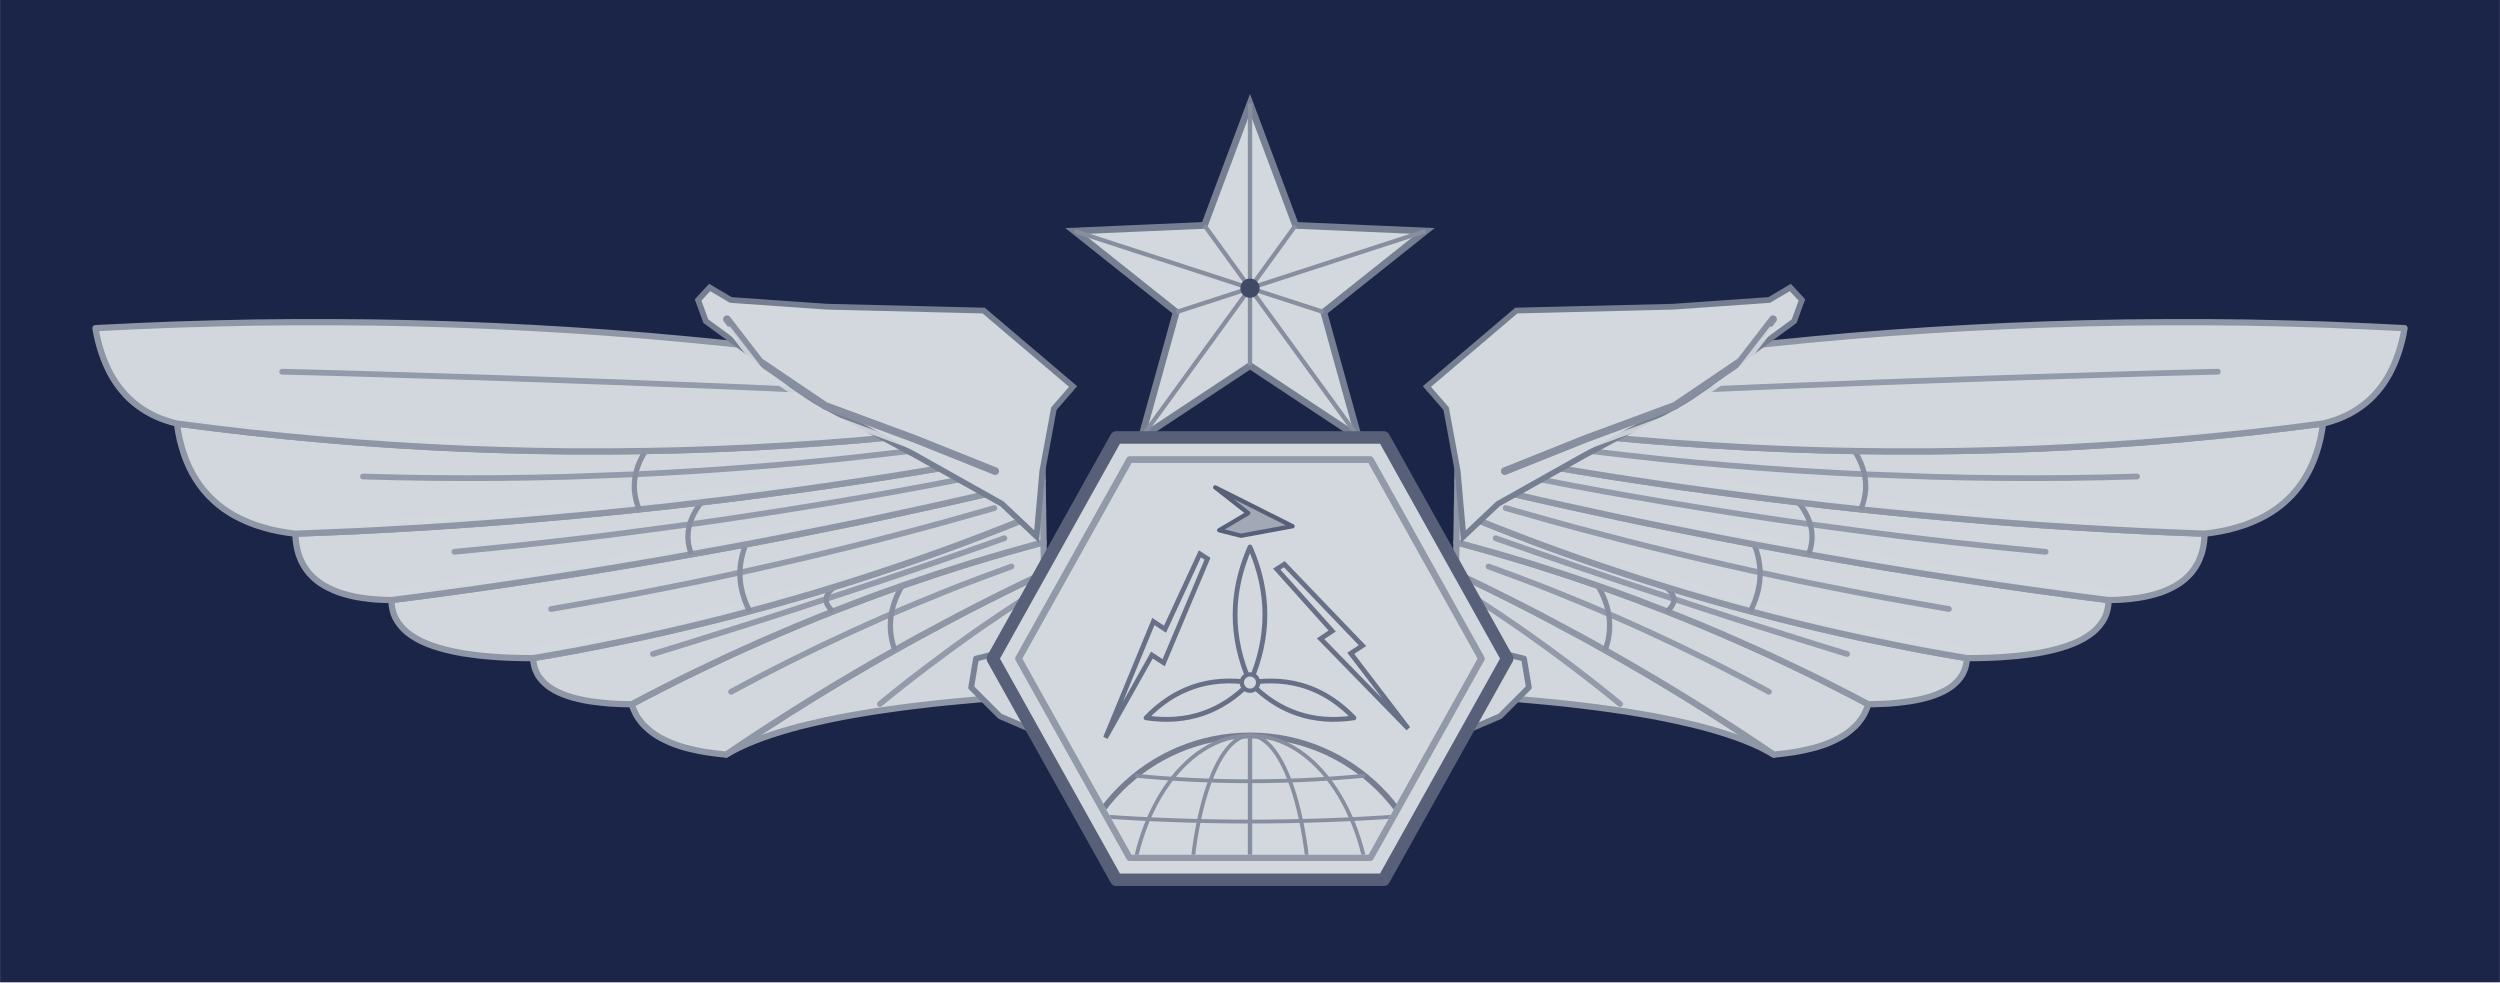
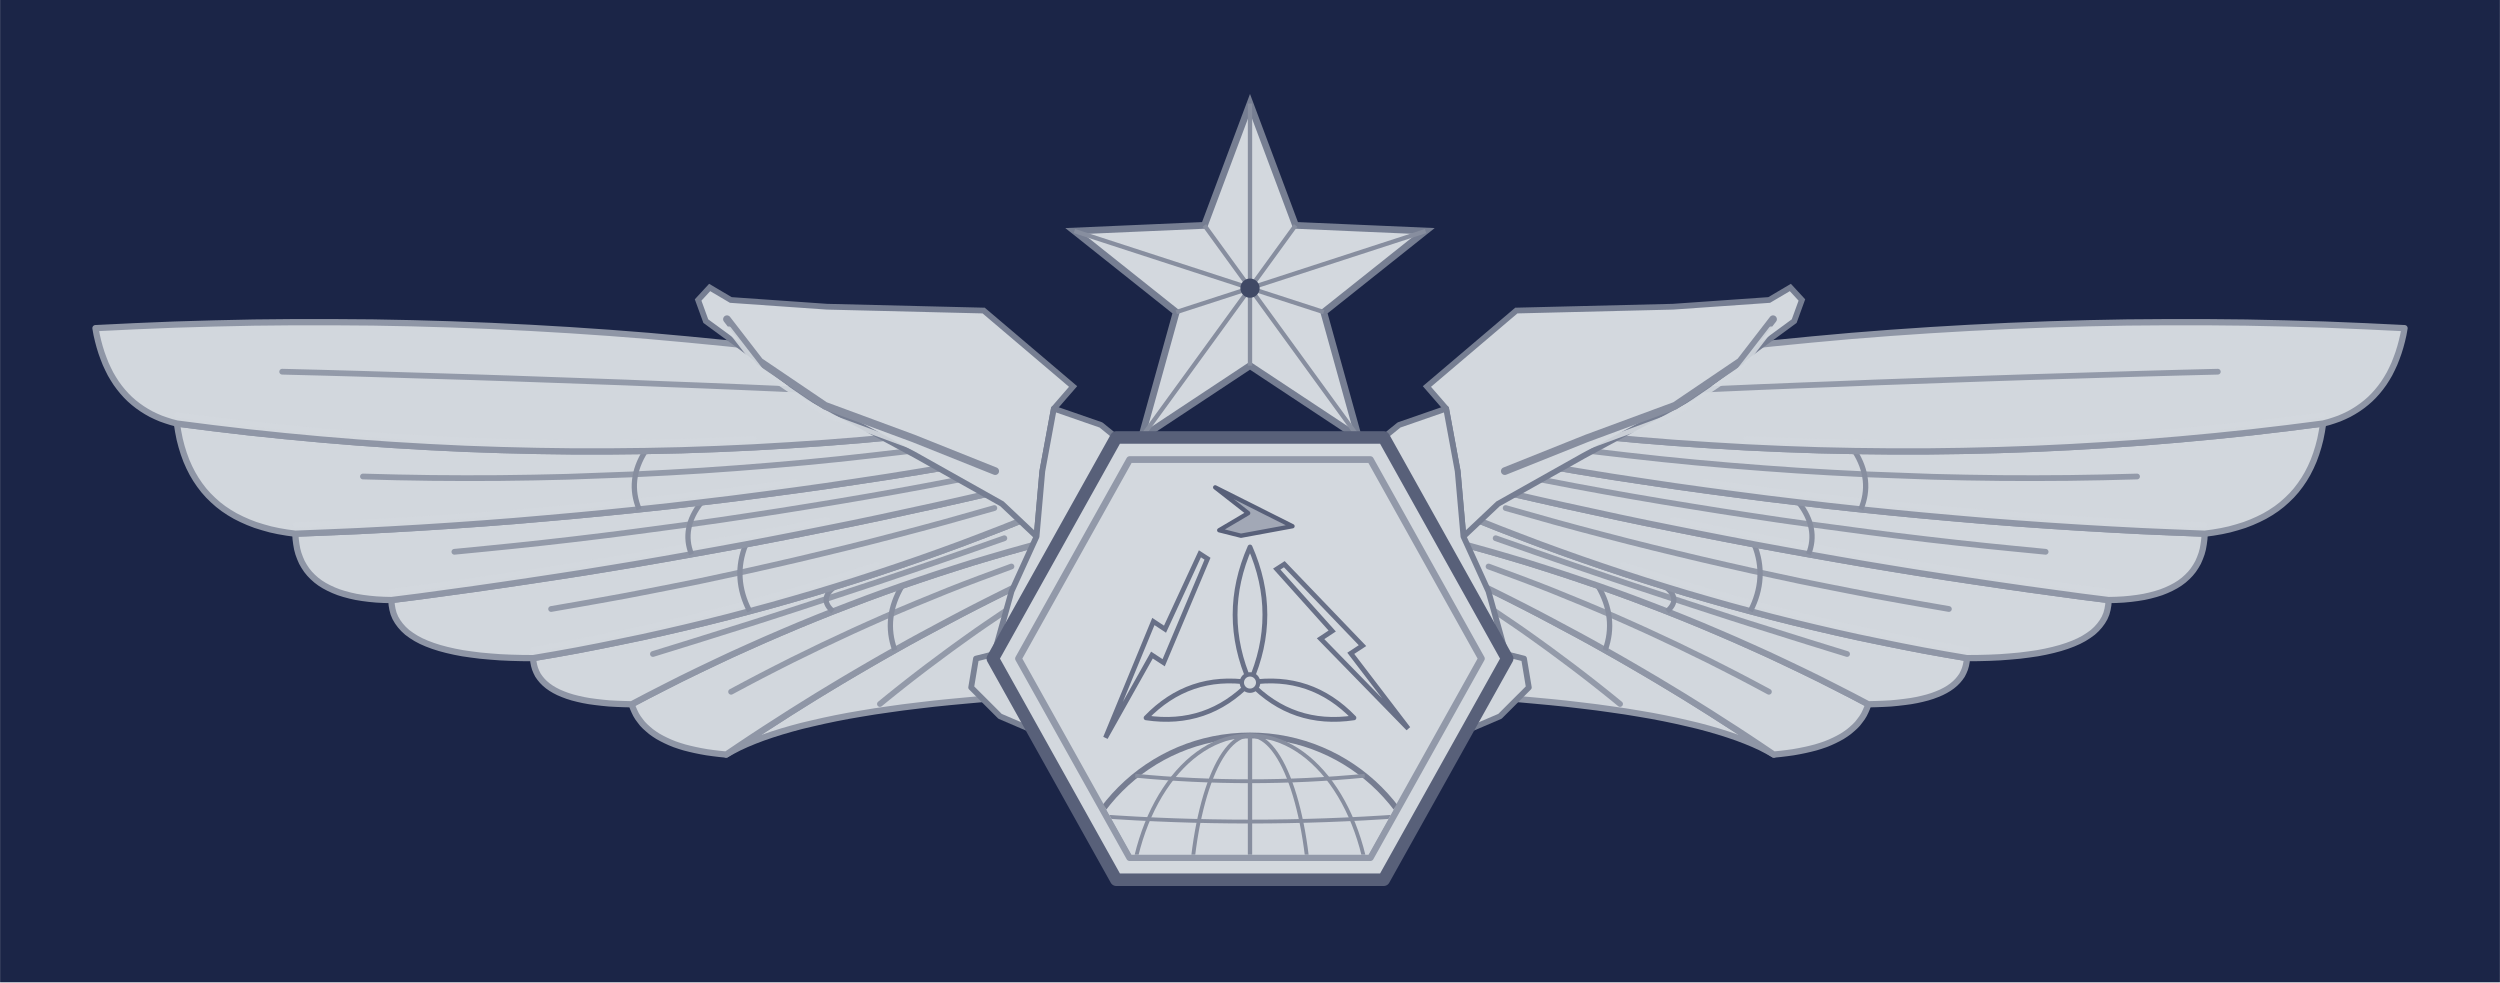
- <svg xmlns="http://www.w3.org/2000/svg" width="3.25in" height="1.277in" viewBox="0 0 325 127.708" data-source="reference-art-measured" data-asset-id="uas-pilot-senior-field">
-   <rect id="uas-pilot-senior-field__backing" x="0" y="0" width="325" height="127.708" rx="0" ry="0" fill="#1b2547" />
+ <svg xmlns="http://www.w3.org/2000/svg" width="3.25in" height="1.277in" viewBox="0 0 325 127.709" data-source="reference-art-measured" data-asset-id="uas-pilot-senior-field">
+   <rect id="uas-pilot-senior-field__backing" x="0" y="0" width="325" height="127.709" rx="0" ry="0" fill="#1b2547" />
  <g transform="translate(12.5 12.5)">
    <g transform="scale(1.25) translate(0 -2)">
      <defs>




</defs>
      <path d="M98.58,51.60L97.15,52.29L95.71,52.98L94.29,53.68L92.87,54.39L91.45,55.11L90.04,55.84L88.64,56.58L87.24,57.33L85.84,58.08L84.45,58.84L83.06,59.62L81.68,60.40L80.31,61.19L78.94,61.99L77.57,62.80L76.21,63.62L74.86,64.44L73.51,65.28L72.17,66.12L70.83,66.98L69.49,67.84L68.16,68.71L66.84,69.59L65.52,70.48L66.18,70.11L66.89,69.74L67.66,69.39L68.48,69.05L69.35,68.72L70.28,68.40L71.26,68.09L72.29,67.79L73.37,67.50L74.51,67.23L75.69,66.96L76.93,66.70L78.23,66.45L79.57,66.22L80.97,65.99L82.42,65.78L83.92,65.57L85.48,65.38L87.09,65.19L88.75,65.02L90.46,64.86L92.23,64.70L94.05,64.56L95.92,64.43L96.00,64.02L96.09,63.61L96.18,63.20L96.27,62.80L96.36,62.39L96.46,61.98L96.56,61.58L96.66,61.17L96.76,60.77L96.87,60.37L96.98,59.96L97.09,59.56L97.20,59.16L97.32,58.76L97.44,58.36L97.56,57.96L97.69,57.57L97.82,57.17L97.94,56.77L98.08,56.38L98.21,55.98L98.35,55.59L98.49,55.19L98.63,54.80Z" fill="#d2d7dd" stroke="#8f96a6" stroke-width=".65" stroke-linejoin="round" />
      <path d="M81.51,65.22L82.33,64.55L83.15,63.89L83.97,63.24L84.80,62.59L85.63,61.95L86.47,61.31L88.16,60.05L89.00,59.43L89.86,58.81L90.71,58.20L91.57,57.59L92.44,56.99L93.31,56.40L94.18,55.81L95.06,55.23L96.82,54.07" fill="none" stroke="#939aa9" stroke-width=".6" stroke-linecap="round" />
      <path d="M98.53,48.40L96.67,48.91L94.81,49.43L92.96,49.97L91.12,50.52L89.29,51.10L87.46,51.69L85.64,52.30L83.82,52.92L82.01,53.56L80.21,54.22L78.42,54.90L76.63,55.59L74.85,56.30L73.07,57.03L71.30,57.78L69.54,58.54L67.79,59.32L66.04,60.11L64.30,60.93L62.56,61.76L60.84,62.60L59.12,63.47L57.40,64.35L55.69,65.25L55.82,65.62L55.97,65.97L56.14,66.32L56.34,66.65L56.57,66.96L56.81,67.27L57.09,67.56L57.39,67.83L57.71,68.10L58.06,68.35L58.43,68.59L58.83,68.81L59.25,69.02L59.69,69.22L60.16,69.41L60.66,69.58L61.18,69.74L61.73,69.88L62.30,70.01L62.89,70.13L63.51,70.24L64.16,70.33L64.82,70.41L65.52,70.48L66.84,69.59L68.16,68.71L69.49,67.84L70.83,66.98L72.17,66.12L73.51,65.28L74.86,64.44L76.21,63.62L77.57,62.80L78.94,61.99L80.31,61.19L81.68,60.40L83.06,59.62L84.45,58.84L85.84,58.08L87.24,57.33L88.64,56.58L90.04,55.84L91.45,55.11L92.87,54.39L94.29,53.68L95.71,52.98L97.15,52.29L98.58,51.60Z" fill="#d2d7dd" stroke="#8f96a6" stroke-width=".65" stroke-linejoin="round" />
      <path d="M66.03,63.95L67.60,63.11L69.18,62.28L70.76,61.47L72.34,60.67L73.94,59.89L75.54,59.11L78.75,57.61L80.37,56.88L81.99,56.16L83.62,55.46L85.26,54.77L86.90,54.10L88.54,53.43L90.20,52.78L91.86,52.15L95.19,50.92" fill="none" stroke="#939aa9" stroke-width=".6" stroke-linecap="round" />
      <path d="M83.82,52.92 Q81.84,56.27 83.06,59.62" fill="none" stroke="#878e9f" stroke-width=".55" />
      <path d="M98.48,45.20L96.34,46.08L94.19,46.94L92.04,47.77L89.88,48.59L87.72,49.38L85.55,50.15L83.37,50.90L81.19,51.63L79.00,52.34L76.80,53.03L74.60,53.70L72.40,54.34L70.18,54.97L67.96,55.57L65.74,56.16L63.51,56.72L61.27,57.26L59.03,57.78L56.78,58.28L54.52,58.75L52.26,59.21L49.99,59.65L47.72,60.06L45.44,60.45L45.47,60.84L45.54,61.21L45.64,61.56L45.78,61.90L45.94,62.22L46.15,62.52L46.39,62.81L46.66,63.08L46.97,63.34L47.31,63.58L47.68,63.80L48.09,64.01L48.54,64.20L49.02,64.38L49.53,64.54L50.08,64.68L50.66,64.81L51.27,64.92L51.93,65.01L52.61,65.09L53.33,65.16L54.08,65.20L54.87,65.23L55.69,65.25L57.40,64.35L59.12,63.47L60.84,62.60L62.56,61.76L64.30,60.93L66.04,60.11L67.79,59.32L69.54,58.54L71.30,57.78L73.07,57.03L74.85,56.30L76.63,55.59L78.42,54.90L80.21,54.22L82.01,53.56L83.82,52.92L85.64,52.30L87.46,51.69L89.29,51.10L91.12,50.52L92.96,49.97L94.81,49.43L96.67,48.91L98.53,48.40Z" fill="#d2d7dd" stroke="#8f96a6" stroke-width=".65" stroke-linejoin="round" />
      <path d="M57.90,60.02L59.94,59.39L61.97,58.76L64.01,58.12L66.04,57.48L68.08,56.84L70.11,56.19L74.17,54.87L76.20,54.20L78.23,53.53L80.26,52.86L82.29,52.18L84.32,51.49L86.35,50.80L88.38,50.10L90.40,49.40L94.45,47.98" fill="none" stroke="#939aa9" stroke-width=".6" stroke-linecap="round" />
      <path d="M76.80,53.03 Q75.12,54.31 76.63,55.59" fill="none" stroke="#878e9f" stroke-width=".55" />
      <path d="M98.43,42.00L95.63,42.67L92.84,43.32L90.04,43.96L87.24,44.59L84.43,45.20L81.63,45.81L78.82,46.40L76.00,46.97L73.19,47.53L70.38,48.08L67.56,48.62L64.74,49.14L61.91,49.65L59.09,50.15L56.26,50.64L53.43,51.11L50.60,51.57L47.76,52.01L44.92,52.44L42.08,52.86L39.24,53.27L36.40,53.66L33.55,54.05L30.70,54.41L30.73,54.91L30.81,55.38L30.93,55.83L31.11,56.26L31.35,56.67L31.63,57.05L31.96,57.42L32.34,57.77L32.78,58.09L33.27,58.40L33.80,58.68L34.39,58.94L35.03,59.18L35.72,59.40L36.47,59.60L37.26,59.78L38.10,59.94L39.00,60.07L39.94,60.19L40.94,60.28L41.99,60.36L43.09,60.41L44.24,60.44L45.44,60.45L47.72,60.06L49.99,59.65L52.26,59.21L54.52,58.75L56.78,58.28L59.03,57.78L61.27,57.26L63.51,56.72L65.74,56.16L67.96,55.57L70.18,54.97L72.40,54.34L74.60,53.70L76.80,53.03L79.00,52.34L81.19,51.63L83.37,50.90L85.55,50.15L87.72,49.38L89.88,48.59L92.04,47.77L94.19,46.94L96.34,46.08L98.48,45.20Z" fill="#d2d7dd" stroke="#8f96a6" stroke-width=".65" stroke-linejoin="round" />
      <path d="M81.19,50.73L79.00,51.44L76.80,52.13L74.60,52.80L72.40,53.44L70.18,54.07L67.96,54.67L65.74,55.26L63.51,55.82L61.27,56.36L59.03,56.88L56.78,57.38L54.52,57.85L52.26,58.31L49.99,58.75L47.72,59.16L45.44,59.55" fill="none" stroke="#d3d8de" stroke-width=".55" opacity=".9" stroke-linecap="round" />
      <path d="M47.31,55.34L49.90,54.89L52.49,54.43L55.08,53.96L57.66,53.46L60.24,52.95L62.82,52.43L67.95,51.33L70.52,50.75L73.08,50.16L75.63,49.55L78.18,48.93L80.73,48.29L83.27,47.63L85.81,46.96L88.35,46.27L93.41,44.84" fill="none" stroke="#939aa9" stroke-width=".6" stroke-linecap="round" />
      <path d="M67.56,48.62 Q66.16,52.10 67.96,55.57" fill="none" stroke="#878e9f" stroke-width=".55" />
      <path d="M98.38,38.80L95.17,39.40L91.96,39.98L88.74,40.53L85.52,41.07L82.31,41.59L79.08,42.08L75.86,42.56L72.64,43.01L69.41,43.44L66.18,43.86L62.94,44.25L59.71,44.63L56.47,44.98L53.23,45.31L49.99,45.62L46.75,45.91L43.50,46.19L40.25,46.44L37.00,46.67L33.75,46.88L30.49,47.07L27.24,47.24L23.98,47.38L20.71,47.51L20.74,48.07L20.81,48.60L20.90,49.11L21.03,49.59L21.20,50.05L21.39,50.49L21.63,50.91L21.89,51.30L22.19,51.67L22.52,52.01L22.89,52.34L23.29,52.64L23.72,52.91L24.19,53.16L24.69,53.39L25.22,53.60L25.79,53.78L26.39,53.94L27.02,54.08L27.69,54.19L28.39,54.28L29.13,54.35L29.90,54.39L30.70,54.41L33.55,54.05L36.40,53.66L39.24,53.27L42.08,52.86L44.92,52.44L47.76,52.01L50.60,51.57L53.43,51.11L56.26,50.64L59.09,50.15L61.91,49.65L64.74,49.14L67.56,48.62L70.38,48.08L73.19,47.53L76.00,46.97L78.82,46.40L81.63,45.81L84.43,45.20L87.24,44.59L90.04,43.96L92.84,43.32L95.63,42.67L98.43,42.00Z" fill="#d2d7dd" stroke="#8f96a6" stroke-width=".65" stroke-linejoin="round" />
      <path d="M76.00,46.07L73.19,46.63L70.38,47.18L67.56,47.72L64.74,48.24L61.91,48.75L59.09,49.25L56.26,49.74L53.43,50.21L50.60,50.67L47.76,51.11L44.92,51.54L42.08,51.96L39.24,52.37L36.40,52.76L33.55,53.15L30.70,53.51" fill="none" stroke="#d3d8de" stroke-width=".55" opacity=".9" stroke-linecap="round" />
      <path d="M37.25,49.39L40.33,49.09L43.41,48.78L46.48,48.45L49.55,48.10L52.62,47.73L55.69,47.34L61.82,46.52L64.88,46.09L67.94,45.63L71.00,45.16L74.05,44.67L77.10,44.17L80.15,43.65L83.20,43.11L86.24,42.55L92.33,41.38" fill="none" stroke="#939aa9" stroke-width=".6" stroke-linecap="round" />
      <path d="M62.94,44.25 Q60.83,46.95 61.91,49.65" fill="none" stroke="#878e9f" stroke-width=".55" />
      <path d="M98.33,35.60L94.58,36.12L90.84,36.59L87.09,37.02L83.34,37.41L79.60,37.76L75.85,38.06L72.11,38.31L68.36,38.53L64.61,38.70L60.87,38.83L57.12,38.91L53.37,38.95L49.62,38.95L45.88,38.90L42.13,38.81L38.38,38.68L34.63,38.50L30.88,38.28L27.13,38.02L23.38,37.71L19.63,37.36L15.88,36.97L12.14,36.53L8.39,36.05L8.52,36.88L8.68,37.69L8.88,38.46L9.11,39.20L9.37,39.91L9.67,40.59L10.00,41.24L10.36,41.85L10.76,42.44L11.19,43.00L11.65,43.52L12.15,44.01L12.68,44.48L13.24,44.91L13.84,45.31L14.47,45.68L15.13,46.01L15.83,46.32L16.56,46.60L17.33,46.84L18.12,47.06L18.95,47.24L19.82,47.39L20.71,47.51L23.98,47.38L27.24,47.24L30.49,47.07L33.75,46.88L37.00,46.67L40.25,46.44L43.50,46.19L46.75,45.91L49.99,45.62L53.23,45.31L56.47,44.98L59.71,44.63L62.94,44.25L66.18,43.86L69.41,43.44L72.64,43.01L75.86,42.56L79.08,42.08L82.31,41.59L85.52,41.07L88.74,40.53L91.96,39.98L95.17,39.40L98.38,38.80Z" fill="#d2d7dd" stroke="#8f96a6" stroke-width=".65" stroke-linejoin="round" />
      <path d="M72.64,42.11L69.41,42.54L66.18,42.96L62.94,43.35L59.71,43.73L56.47,44.08L53.23,44.41L49.99,44.72L46.75,45.01L43.50,45.29L40.25,45.54L37.00,45.77L33.75,45.98L30.49,46.17L27.24,46.34L23.98,46.48L20.71,46.61" fill="none" stroke="#d3d8de" stroke-width=".55" opacity=".9" stroke-linecap="round" />
      <path d="M27.74,41.56L31.28,41.65L34.82,41.71L38.36,41.73L41.89,41.72L45.43,41.67L48.97,41.59L56.03,41.33L59.57,41.15L63.10,40.94L66.63,40.69L70.16,40.41L73.68,40.10L77.21,39.75L80.74,39.36L84.26,38.95L91.31,38.01" fill="none" stroke="#939aa9" stroke-width=".6" stroke-linecap="round" />
      <path d="M57.12,38.91 Q55.20,41.94 56.47,44.98" fill="none" stroke="#878e9f" stroke-width=".55" />
      <path d="M98.27,32.40L94.21,31.67L90.14,30.99L86.06,30.34L81.99,29.73L77.91,29.17L73.83,28.64L69.74,28.16L65.65,27.71L61.57,27.31L57.47,26.94L53.38,26.62L49.28,26.34L45.18,26.10L41.08,25.90L36.98,25.74L32.87,25.62L28.76,25.54L24.65,25.51L20.53,25.51L16.41,25.55L12.29,25.64L8.17,25.76L4.04,25.93L-0.08,26.13L0.04,26.81L0.19,27.46L0.36,28.09L0.55,28.70L0.76,29.28L0.98,29.84L1.23,30.38L1.49,30.90L1.78,31.39L2.08,31.86L2.41,32.31L2.75,32.73L3.11,33.13L3.49,33.51L3.90,33.87L4.32,34.20L4.76,34.51L5.22,34.80L5.70,35.07L6.20,35.31L6.71,35.53L7.25,35.72L7.81,35.90L8.39,36.05L12.14,36.53L15.88,36.97L19.63,37.36L23.38,37.71L27.13,38.02L30.88,38.28L34.63,38.50L38.38,38.68L42.13,38.81L45.88,38.90L49.62,38.95L53.37,38.95L57.12,38.91L60.87,38.83L64.61,38.70L68.36,38.53L72.11,38.31L75.85,38.06L79.60,37.76L83.34,37.41L87.09,37.02L90.84,36.59L94.58,36.12L98.33,35.60Z" fill="#d2d7dd" stroke="#8f96a6" stroke-width=".65" stroke-linejoin="round" />
      <path d="M68.36,37.63L64.61,37.80L60.87,37.93L57.12,38.01L53.37,38.05L49.62,38.05L45.88,38.00L42.13,37.91L38.38,37.78L34.63,37.60L30.88,37.38L27.13,37.12L23.38,36.81L19.63,36.46L15.88,36.07L12.14,35.63L8.39,35.15" fill="none" stroke="#d3d8de" stroke-width=".55" opacity=".9" stroke-linecap="round" />
      <path d="M19.34,30.66L23.30,30.76L27.26,30.87L31.22,30.99L35.18,31.11L39.14,31.23L43.09,31.36L51.00,31.64L54.95,31.78L58.90,31.94L62.85,32.09L66.79,32.25L70.73,32.42L74.68,32.60L78.62,32.77L82.56,32.96L90.43,33.34" fill="none" stroke="#939aa9" stroke-width=".6" stroke-linecap="round" />
      <path d="M141.42,51.60L142.85,52.29L144.29,52.98L145.71,53.68L147.13,54.39L148.55,55.11L149.96,55.84L151.36,56.58L152.76,57.33L154.16,58.08L155.55,58.84L156.94,59.62L158.32,60.40L159.69,61.19L161.06,61.99L162.43,62.80L163.79,63.62L165.14,64.44L166.49,65.28L167.83,66.12L169.17,66.98L170.51,67.84L171.84,68.71L173.16,69.59L174.48,70.48L173.82,70.11L173.11,69.74L172.34,69.39L171.52,69.05L170.65,68.72L169.72,68.40L168.74,68.09L167.71,67.79L166.63,67.50L165.49,67.23L164.31,66.96L163.07,66.70L161.77,66.45L160.43,66.22L159.03,65.99L157.58,65.78L156.08,65.57L154.52,65.38L152.91,65.19L151.25,65.02L149.54,64.86L147.77,64.70L145.95,64.56L144.08,64.43L144.00,64.02L143.91,63.61L143.82,63.20L143.73,62.80L143.64,62.39L143.54,61.98L143.44,61.58L143.34,61.17L143.24,60.77L143.13,60.37L143.02,59.96L142.91,59.56L142.80,59.16L142.68,58.76L142.56,58.36L142.44,57.96L142.31,57.57L142.18,57.17L142.06,56.77L141.92,56.38L141.79,55.98L141.65,55.59L141.51,55.19L141.37,54.80Z" fill="#d2d7dd" stroke="#8f96a6" stroke-width=".65" stroke-linejoin="round" />
      <path d="M158.49,65.22L157.67,64.55L156.85,63.89L156.03,63.24L155.20,62.59L154.37,61.95L153.53,61.31L151.84,60.05L151.00,59.43L150.14,58.81L149.29,58.20L148.43,57.59L147.56,56.99L146.69,56.40L145.82,55.81L144.94,55.23L143.18,54.07" fill="none" stroke="#939aa9" stroke-width=".6" stroke-linecap="round" />
      <path d="M141.47,48.40L143.33,48.91L145.19,49.43L147.04,49.97L148.88,50.52L150.71,51.10L152.54,51.69L154.36,52.30L156.18,52.92L157.99,53.56L159.79,54.22L161.58,54.90L163.37,55.59L165.15,56.30L166.93,57.03L168.70,57.78L170.46,58.54L172.21,59.32L173.96,60.11L175.70,60.93L177.44,61.76L179.16,62.60L180.88,63.47L182.60,64.35L184.31,65.25L184.18,65.62L184.03,65.97L183.86,66.32L183.66,66.65L183.43,66.96L183.19,67.27L182.91,67.56L182.61,67.83L182.29,68.10L181.94,68.35L181.57,68.59L181.17,68.81L180.75,69.02L180.31,69.22L179.84,69.41L179.34,69.58L178.82,69.74L178.27,69.88L177.70,70.01L177.11,70.13L176.49,70.24L175.84,70.33L175.18,70.41L174.48,70.48L173.16,69.59L171.84,68.71L170.51,67.84L169.17,66.98L167.83,66.12L166.49,65.28L165.14,64.44L163.79,63.62L162.43,62.80L161.06,61.99L159.69,61.19L158.32,60.40L156.94,59.62L155.55,58.84L154.16,58.08L152.76,57.33L151.36,56.58L149.96,55.84L148.55,55.11L147.13,54.39L145.71,53.68L144.29,52.98L142.85,52.29L141.42,51.60Z" fill="#d2d7dd" stroke="#8f96a6" stroke-width=".65" stroke-linejoin="round" />
      <path d="M173.97,63.95L172.40,63.11L170.82,62.28L169.24,61.47L167.66,60.67L166.06,59.89L164.46,59.11L161.25,57.61L159.63,56.88L158.01,56.16L156.38,55.46L154.74,54.77L153.10,54.10L151.46,53.43L149.80,52.78L148.14,52.15L144.81,50.92" fill="none" stroke="#939aa9" stroke-width=".6" stroke-linecap="round" />
      <path d="M156.18,52.92 Q158.16,56.27 156.94,59.62" fill="none" stroke="#878e9f" stroke-width=".55" />
      <path d="M141.52,45.20L143.66,46.08L145.81,46.94L147.96,47.77L150.12,48.59L152.28,49.38L154.45,50.15L156.63,50.90L158.81,51.63L161.00,52.34L163.20,53.03L165.40,53.70L167.60,54.34L169.82,54.97L172.04,55.57L174.26,56.16L176.49,56.72L178.73,57.26L180.97,57.78L183.22,58.28L185.48,58.75L187.74,59.21L190.01,59.65L192.28,60.06L194.56,60.45L194.53,60.84L194.46,61.21L194.36,61.56L194.22,61.90L194.06,62.22L193.85,62.52L193.61,62.81L193.34,63.08L193.03,63.34L192.69,63.58L192.32,63.80L191.91,64.01L191.46,64.20L190.98,64.38L190.47,64.54L189.92,64.68L189.34,64.81L188.73,64.92L188.07,65.01L187.39,65.09L186.67,65.16L185.92,65.20L185.13,65.23L184.31,65.25L182.60,64.35L180.88,63.47L179.16,62.60L177.44,61.76L175.70,60.93L173.96,60.11L172.21,59.32L170.46,58.54L168.70,57.78L166.93,57.03L165.15,56.30L163.37,55.59L161.58,54.90L159.79,54.22L157.99,53.56L156.18,52.92L154.36,52.30L152.54,51.69L150.71,51.10L148.88,50.52L147.04,49.97L145.19,49.43L143.33,48.91L141.47,48.40Z" fill="#d2d7dd" stroke="#8f96a6" stroke-width=".65" stroke-linejoin="round" />
      <path d="M182.10,60.02L180.06,59.39L178.03,58.76L175.99,58.12L173.96,57.48L171.92,56.84L169.89,56.19L165.83,54.87L163.80,54.20L161.77,53.53L159.74,52.86L157.71,52.18L155.68,51.49L153.65,50.80L151.62,50.10L149.60,49.40L145.55,47.98" fill="none" stroke="#939aa9" stroke-width=".6" stroke-linecap="round" />
      <path d="M163.20,53.03 Q164.88,54.31 163.37,55.59" fill="none" stroke="#878e9f" stroke-width=".55" />
      <path d="M141.57,42.00L144.37,42.67L147.16,43.32L149.96,43.96L152.76,44.59L155.57,45.20L158.37,45.81L161.18,46.40L164.00,46.97L166.81,47.53L169.62,48.08L172.44,48.62L175.26,49.14L178.09,49.65L180.91,50.15L183.74,50.64L186.57,51.11L189.40,51.57L192.24,52.01L195.08,52.44L197.92,52.86L200.76,53.27L203.60,53.66L206.45,54.05L209.30,54.41L209.27,54.91L209.19,55.38L209.07,55.83L208.89,56.26L208.65,56.67L208.37,57.05L208.04,57.42L207.66,57.77L207.22,58.09L206.73,58.40L206.20,58.68L205.61,58.94L204.97,59.18L204.28,59.40L203.53,59.60L202.74,59.78L201.90,59.94L201.00,60.07L200.06,60.19L199.06,60.28L198.01,60.36L196.91,60.41L195.76,60.44L194.56,60.45L192.28,60.06L190.01,59.65L187.74,59.21L185.48,58.75L183.22,58.28L180.97,57.78L178.73,57.26L176.49,56.72L174.26,56.16L172.04,55.57L169.82,54.97L167.60,54.34L165.40,53.70L163.20,53.03L161.00,52.34L158.81,51.63L156.63,50.90L154.45,50.15L152.28,49.38L150.12,48.59L147.96,47.77L145.81,46.94L143.66,46.08L141.52,45.20Z" fill="#d2d7dd" stroke="#8f96a6" stroke-width=".65" stroke-linejoin="round" />
      <path d="M158.81,50.73L161.00,51.44L163.20,52.13L165.40,52.80L167.60,53.44L169.82,54.07L172.04,54.67L174.26,55.26L176.49,55.82L178.73,56.36L180.97,56.88L183.22,57.38L185.48,57.85L187.74,58.31L190.01,58.75L192.28,59.16L194.56,59.55" fill="none" stroke="#d3d8de" stroke-width=".55" opacity=".9" stroke-linecap="round" />
      <path d="M192.69,55.34L190.10,54.89L187.51,54.43L184.92,53.96L182.34,53.46L179.76,52.95L177.18,52.43L172.05,51.33L169.48,50.75L166.92,50.16L164.37,49.55L161.82,48.93L159.27,48.29L156.73,47.63L154.19,46.96L151.65,46.27L146.59,44.84" fill="none" stroke="#939aa9" stroke-width=".6" stroke-linecap="round" />
      <path d="M172.44,48.62 Q173.84,52.10 172.04,55.57" fill="none" stroke="#878e9f" stroke-width=".55" />
      <path d="M141.62,38.80L144.83,39.40L148.04,39.98L151.26,40.53L154.48,41.07L157.69,41.59L160.92,42.08L164.14,42.56L167.36,43.01L170.59,43.44L173.82,43.86L177.06,44.25L180.29,44.63L183.53,44.98L186.77,45.31L190.01,45.62L193.25,45.91L196.50,46.19L199.75,46.44L203.00,46.67L206.25,46.88L209.51,47.07L212.76,47.24L216.02,47.38L219.29,47.51L219.26,48.07L219.19,48.60L219.10,49.11L218.97,49.59L218.80,50.05L218.61,50.49L218.37,50.91L218.11,51.30L217.81,51.67L217.48,52.01L217.11,52.34L216.71,52.64L216.28,52.91L215.81,53.16L215.31,53.39L214.78,53.60L214.21,53.78L213.61,53.94L212.98,54.08L212.31,54.19L211.61,54.28L210.87,54.35L210.10,54.39L209.30,54.41L206.45,54.05L203.60,53.66L200.76,53.27L197.92,52.86L195.08,52.44L192.24,52.01L189.40,51.57L186.57,51.11L183.74,50.64L180.91,50.15L178.09,49.65L175.26,49.14L172.44,48.62L169.62,48.08L166.81,47.53L164.00,46.97L161.18,46.40L158.37,45.81L155.57,45.20L152.76,44.59L149.96,43.96L147.16,43.32L144.37,42.67L141.57,42.00Z" fill="#d2d7dd" stroke="#8f96a6" stroke-width=".65" stroke-linejoin="round" />
      <path d="M164.00,46.07L166.81,46.63L169.62,47.18L172.44,47.72L175.26,48.24L178.09,48.75L180.91,49.25L183.74,49.74L186.57,50.21L189.40,50.67L192.24,51.11L195.08,51.54L197.92,51.96L200.76,52.37L203.60,52.76L206.45,53.15L209.30,53.51" fill="none" stroke="#d3d8de" stroke-width=".55" opacity=".9" stroke-linecap="round" />
      <path d="M202.75,49.39L199.67,49.09L196.59,48.78L193.52,48.45L190.45,48.10L187.38,47.73L184.31,47.34L178.18,46.52L175.12,46.09L172.06,45.63L169.00,45.16L165.95,44.67L162.90,44.17L159.85,43.65L156.80,43.11L153.76,42.55L147.67,41.38" fill="none" stroke="#939aa9" stroke-width=".6" stroke-linecap="round" />
      <path d="M177.06,44.25 Q179.17,46.95 178.09,49.65" fill="none" stroke="#878e9f" stroke-width=".55" />
      <path d="M141.67,35.60L145.42,36.12L149.16,36.59L152.91,37.02L156.66,37.41L160.40,37.76L164.15,38.06L167.89,38.31L171.64,38.53L175.39,38.70L179.13,38.83L182.88,38.91L186.63,38.95L190.38,38.95L194.12,38.90L197.87,38.81L201.62,38.68L205.37,38.50L209.12,38.28L212.87,38.02L216.62,37.71L220.37,37.36L224.12,36.97L227.86,36.53L231.61,36.05L231.48,36.88L231.32,37.69L231.12,38.46L230.89,39.20L230.63,39.91L230.33,40.59L230.00,41.24L229.64,41.85L229.24,42.44L228.81,43.00L228.35,43.52L227.85,44.01L227.32,44.48L226.76,44.91L226.16,45.31L225.53,45.68L224.87,46.01L224.17,46.32L223.44,46.60L222.67,46.84L221.88,47.06L221.05,47.24L220.18,47.39L219.29,47.51L216.02,47.38L212.76,47.24L209.51,47.07L206.25,46.88L203.00,46.67L199.75,46.44L196.50,46.19L193.25,45.91L190.01,45.62L186.77,45.31L183.53,44.98L180.29,44.63L177.06,44.25L173.82,43.86L170.59,43.44L167.36,43.01L164.14,42.56L160.92,42.08L157.69,41.59L154.48,41.07L151.26,40.53L148.04,39.98L144.83,39.40L141.62,38.80Z" fill="#d2d7dd" stroke="#8f96a6" stroke-width=".65" stroke-linejoin="round" />
      <path d="M167.36,42.11L170.59,42.54L173.82,42.96L177.06,43.35L180.29,43.73L183.53,44.08L186.77,44.41L190.01,44.72L193.25,45.01L196.50,45.29L199.75,45.54L203.00,45.77L206.25,45.98L209.51,46.17L212.76,46.34L216.02,46.48L219.29,46.61" fill="none" stroke="#d3d8de" stroke-width=".55" opacity=".9" stroke-linecap="round" />
      <path d="M212.26,41.56L208.72,41.65L205.18,41.71L201.64,41.73L198.11,41.72L194.57,41.67L191.03,41.59L183.97,41.33L180.43,41.15L176.90,40.94L173.37,40.69L169.84,40.41L166.32,40.10L162.79,39.75L159.26,39.36L155.74,38.95L148.69,38.01" fill="none" stroke="#939aa9" stroke-width=".6" stroke-linecap="round" />
      <path d="M182.88,38.91 Q184.80,41.94 183.53,44.98" fill="none" stroke="#878e9f" stroke-width=".55" />
      <path d="M141.73,32.40L145.79,31.67L149.86,30.99L153.94,30.34L158.01,29.73L162.09,29.17L166.17,28.64L170.26,28.16L174.35,27.71L178.43,27.31L182.53,26.94L186.62,26.62L190.72,26.34L194.82,26.10L198.92,25.90L203.02,25.74L207.13,25.62L211.24,25.54L215.35,25.51L219.47,25.51L223.59,25.55L227.71,25.64L231.83,25.76L235.96,25.93L240.08,26.13L239.96,26.81L239.81,27.46L239.64,28.09L239.45,28.70L239.24,29.28L239.02,29.84L238.77,30.38L238.51,30.90L238.22,31.39L237.92,31.86L237.59,32.31L237.25,32.73L236.89,33.13L236.51,33.51L236.10,33.87L235.68,34.20L235.24,34.51L234.78,34.80L234.30,35.07L233.80,35.31L233.29,35.53L232.75,35.72L232.19,35.90L231.61,36.05L227.86,36.53L224.12,36.97L220.37,37.36L216.62,37.71L212.87,38.02L209.12,38.28L205.37,38.50L201.62,38.68L197.87,38.81L194.12,38.90L190.38,38.95L186.63,38.95L182.88,38.91L179.13,38.83L175.39,38.70L171.64,38.53L167.89,38.31L164.15,38.06L160.40,37.76L156.66,37.41L152.91,37.02L149.16,36.59L145.42,36.12L141.67,35.60Z" fill="#d2d7dd" stroke="#8f96a6" stroke-width=".65" stroke-linejoin="round" />
      <path d="M171.64,37.63L175.39,37.80L179.13,37.93L182.88,38.01L186.63,38.05L190.38,38.05L194.12,38.00L197.87,37.91L201.62,37.78L205.37,37.60L209.12,37.38L212.87,37.12L216.62,36.81L220.37,36.46L224.12,36.07L227.86,35.63L231.61,35.15" fill="none" stroke="#d3d8de" stroke-width=".55" opacity=".9" stroke-linecap="round" />
      <path d="M220.66,30.66L216.70,30.76L212.74,30.87L208.78,30.99L204.82,31.11L200.86,31.23L196.91,31.36L189.00,31.64L185.05,31.78L181.10,31.94L177.15,32.09L173.21,32.25L169.27,32.42L165.32,32.60L161.38,32.77L157.44,32.96L149.57,33.34" fill="none" stroke="#939aa9" stroke-width=".6" stroke-linecap="round" />
      <path d="M91.50,60.50L95.50,59.50L98.00,63.00L97.50,68.00L94.00,66.50L91.00,63.50Z" fill="#d2d7dd" stroke="#798194" stroke-width=".6" stroke-linejoin="round" />
      <path d="M148.50,60.50L144.50,59.50L142.00,63.00L142.50,68.00L146.00,66.50L149.00,63.50Z" fill="#d2d7dd" stroke="#798194" stroke-width=".6" stroke-linejoin="round" />
      <path d="M63.80,21.90L62.60,23.20L63.40,25.40L66.40,27.60L74.00,33.30L85.30,39.40L94.20,44.40L97.80,47.80L98.40,41.00L99.60,34.50L101.60,32.20L92.30,24.30L76.00,23.90L66.00,23.20Z" fill="#d3d8de" stroke="#767e92" stroke-width=".6" stroke-linejoin="miter" />
      <path d="M65.60,25.20L69.00,29.60L75.80,34.20L85.00,37.60L93.50,41.00" fill="none" stroke="#878e9f" stroke-width=".8" stroke-linecap="round" />
      <path d="M65.80,26.20L69.20,30.60L76.00,35.20L85.20,38.60L93.70,42.00" fill="none" stroke="#d3d8de" stroke-width=".5" opacity=".9" stroke-linecap="round" />
      <path d="M176.20,21.90L177.40,23.20L176.60,25.40L173.60,27.60L166.00,33.30L154.70,39.40L145.80,44.40L142.20,47.80L141.60,41.00L140.40,34.50L138.40,32.20L147.70,24.30L164.00,23.90L174.00,23.20Z" fill="#d3d8de" stroke="#767e92" stroke-width=".6" stroke-linejoin="miter" />
      <path d="M174.40,25.20L171.00,29.60L164.20,34.20L155.00,37.60L146.50,41.00" fill="none" stroke="#878e9f" stroke-width=".8" stroke-linecap="round" />
      <path d="M174.20,26.20L170.80,30.60L164.00,35.20L154.80,38.60L146.30,42.00" fill="none" stroke="#d3d8de" stroke-width=".5" opacity=".9" stroke-linecap="round" />
      <polygon points="120.00,2.77 124.74,15.44 138.26,16.03 127.67,24.46 131.29,37.50 120.00,30.03 108.71,37.50 112.33,24.46 101.74,16.03 115.26,15.44" fill="#d3d8de" stroke="#767e92" stroke-width=".7" stroke-linejoin="miter" />
      <path d="M120.00,21.97 L120.00,2.77" stroke="#878e9f" stroke-width=".45" />
      <path d="M120.00,21.97 L124.74,15.44" stroke="#878e9f" stroke-width=".45" />
      <path d="M120.00,21.97 L138.26,16.03" stroke="#878e9f" stroke-width=".45" />
      <path d="M120.00,21.97 L127.67,24.46" stroke="#878e9f" stroke-width=".45" />
      <path d="M120.00,21.97 L131.29,37.50" stroke="#878e9f" stroke-width=".45" />
      <path d="M120.00,21.97 L120.00,30.03" stroke="#878e9f" stroke-width=".45" />
      <path d="M120.00,21.97 L108.71,37.50" stroke="#878e9f" stroke-width=".45" />
      <path d="M120.00,21.97 L112.33,24.46" stroke="#878e9f" stroke-width=".45" />
      <path d="M120.00,21.97 L101.74,16.03" stroke="#878e9f" stroke-width=".45" />
      <path d="M120.00,21.97 L115.26,15.44" stroke="#878e9f" stroke-width=".45" />
      <circle cx="120.00" cy="21.97" r="1.0" fill="#404965" />
+       <path d="M97.80,47.80L98.40,41.00L99.60,34.50L104.50,36.20L106.10,37.50L96.80,54.00L93.25,60.50L95.20,53.50Z" fill="#d3d8de" stroke="#767e92" stroke-width=".6" stroke-linejoin="round" />
+       <path d="M142.20,47.80L141.60,41.00L140.40,34.50L135.50,36.20L133.90,37.50L143.20,54.00L146.75,60.50L144.80,53.50Z" fill="#d3d8de" stroke="#767e92" stroke-width=".6" stroke-linejoin="round" />
      <path d="M106.09,37.50L133.91,37.50L146.75,60.50L133.91,83.50L106.09,83.50L93.25,60.50Z" fill="#d3d8de" stroke="#586079" stroke-width="1.3" stroke-linejoin="round" />
      <path d="M107.48,39.80L132.52,39.80L144.07,60.50L132.52,81.20L107.48,81.20L95.92,60.50Z" fill="#d3d8de" stroke="#9299a9" stroke-width=".7" stroke-linejoin="round" />
      <clipPath id="uas-pilot-senior-field__suas-hexclip-120-61">
        <path d="M107.67,40.11L132.33,40.11L143.71,60.50L132.33,80.89L107.67,80.89L96.29,60.50Z" />
      </clipPath>
      <g clip-path="url(#uas-pilot-senior-field__suas-hexclip-120-61)">
        <ellipse cx="120.00" cy="87.56" rx="19.07" ry="19.07" fill="#d3d8de" stroke="#767d91" stroke-width=".6" />
        <path d="M120.00,68.49V106.62" stroke="#878e9f" stroke-width=".45" />
        <ellipse cx="120.00" cy="87.56" rx="6.29" ry="19.07" fill="none" stroke="#878e9f" stroke-width=".4" />
        <ellipse cx="120.00" cy="87.56" rx="12.58" ry="19.07" fill="none" stroke="#878e9f" stroke-width=".4" />
        <path d="M108.07,72.68 Q120.00,73.83 131.93,72.68" fill="none" stroke="#878e9f" stroke-width=".4" />
        <path d="M104.20,76.88 Q120.00,78.02 135.80,76.88" fill="none" stroke="#878e9f" stroke-width=".4" />
        <path d="M102.07,81.07 Q120.00,82.22 137.93,81.07" fill="none" stroke="#878e9f" stroke-width=".4" />
      </g>
      <path d="M115.58,50.11L111.02,60.93L109.80,60.13L104.97,68.73L109.95,56.64L111.16,57.44L114.79,49.60Z" fill="#d3d8de" stroke="#687087" stroke-width="0.5" stroke-linejoin="miter" />
      <path d="M123.57,50.68L131.70,59.15L130.48,59.95L136.46,67.78L127.34,58.43L128.55,57.63L122.78,51.19Z" fill="#d3d8de" stroke="#687087" stroke-width="0.5" stroke-linejoin="miter" />
      <path d="M116.38,42.69L124.42,46.73L119.06,47.72L116.80,47.15L119.81,45.37Z" fill="#a2a8b6" stroke="#586079" stroke-width=".45" stroke-linejoin="round" />
      <path d="M120.00,62.99 Q123.10,55.94 120.00,48.89 Q116.90,55.94 120.00,62.99Z" fill="#d3d8de" stroke="#687087" stroke-width="0.5" stroke-linejoin="round" />
      <path d="M120.00,62.99 Q113.65,62.03 109.19,66.66 Q115.54,67.61 120.00,62.99Z" fill="#d3d8de" stroke="#687087" stroke-width="0.5" stroke-linejoin="round" />
      <path d="M120.00,62.99 Q124.46,67.61 130.81,66.66 Q126.35,62.03 120.00,62.99Z" fill="#d3d8de" stroke="#687087" stroke-width="0.5" stroke-linejoin="round" />
      <circle cx="120.00" cy="62.99" r="0.85" fill="#d3d8de" stroke="#687087" stroke-width=".45" />
    </g>
  </g>
</svg>
